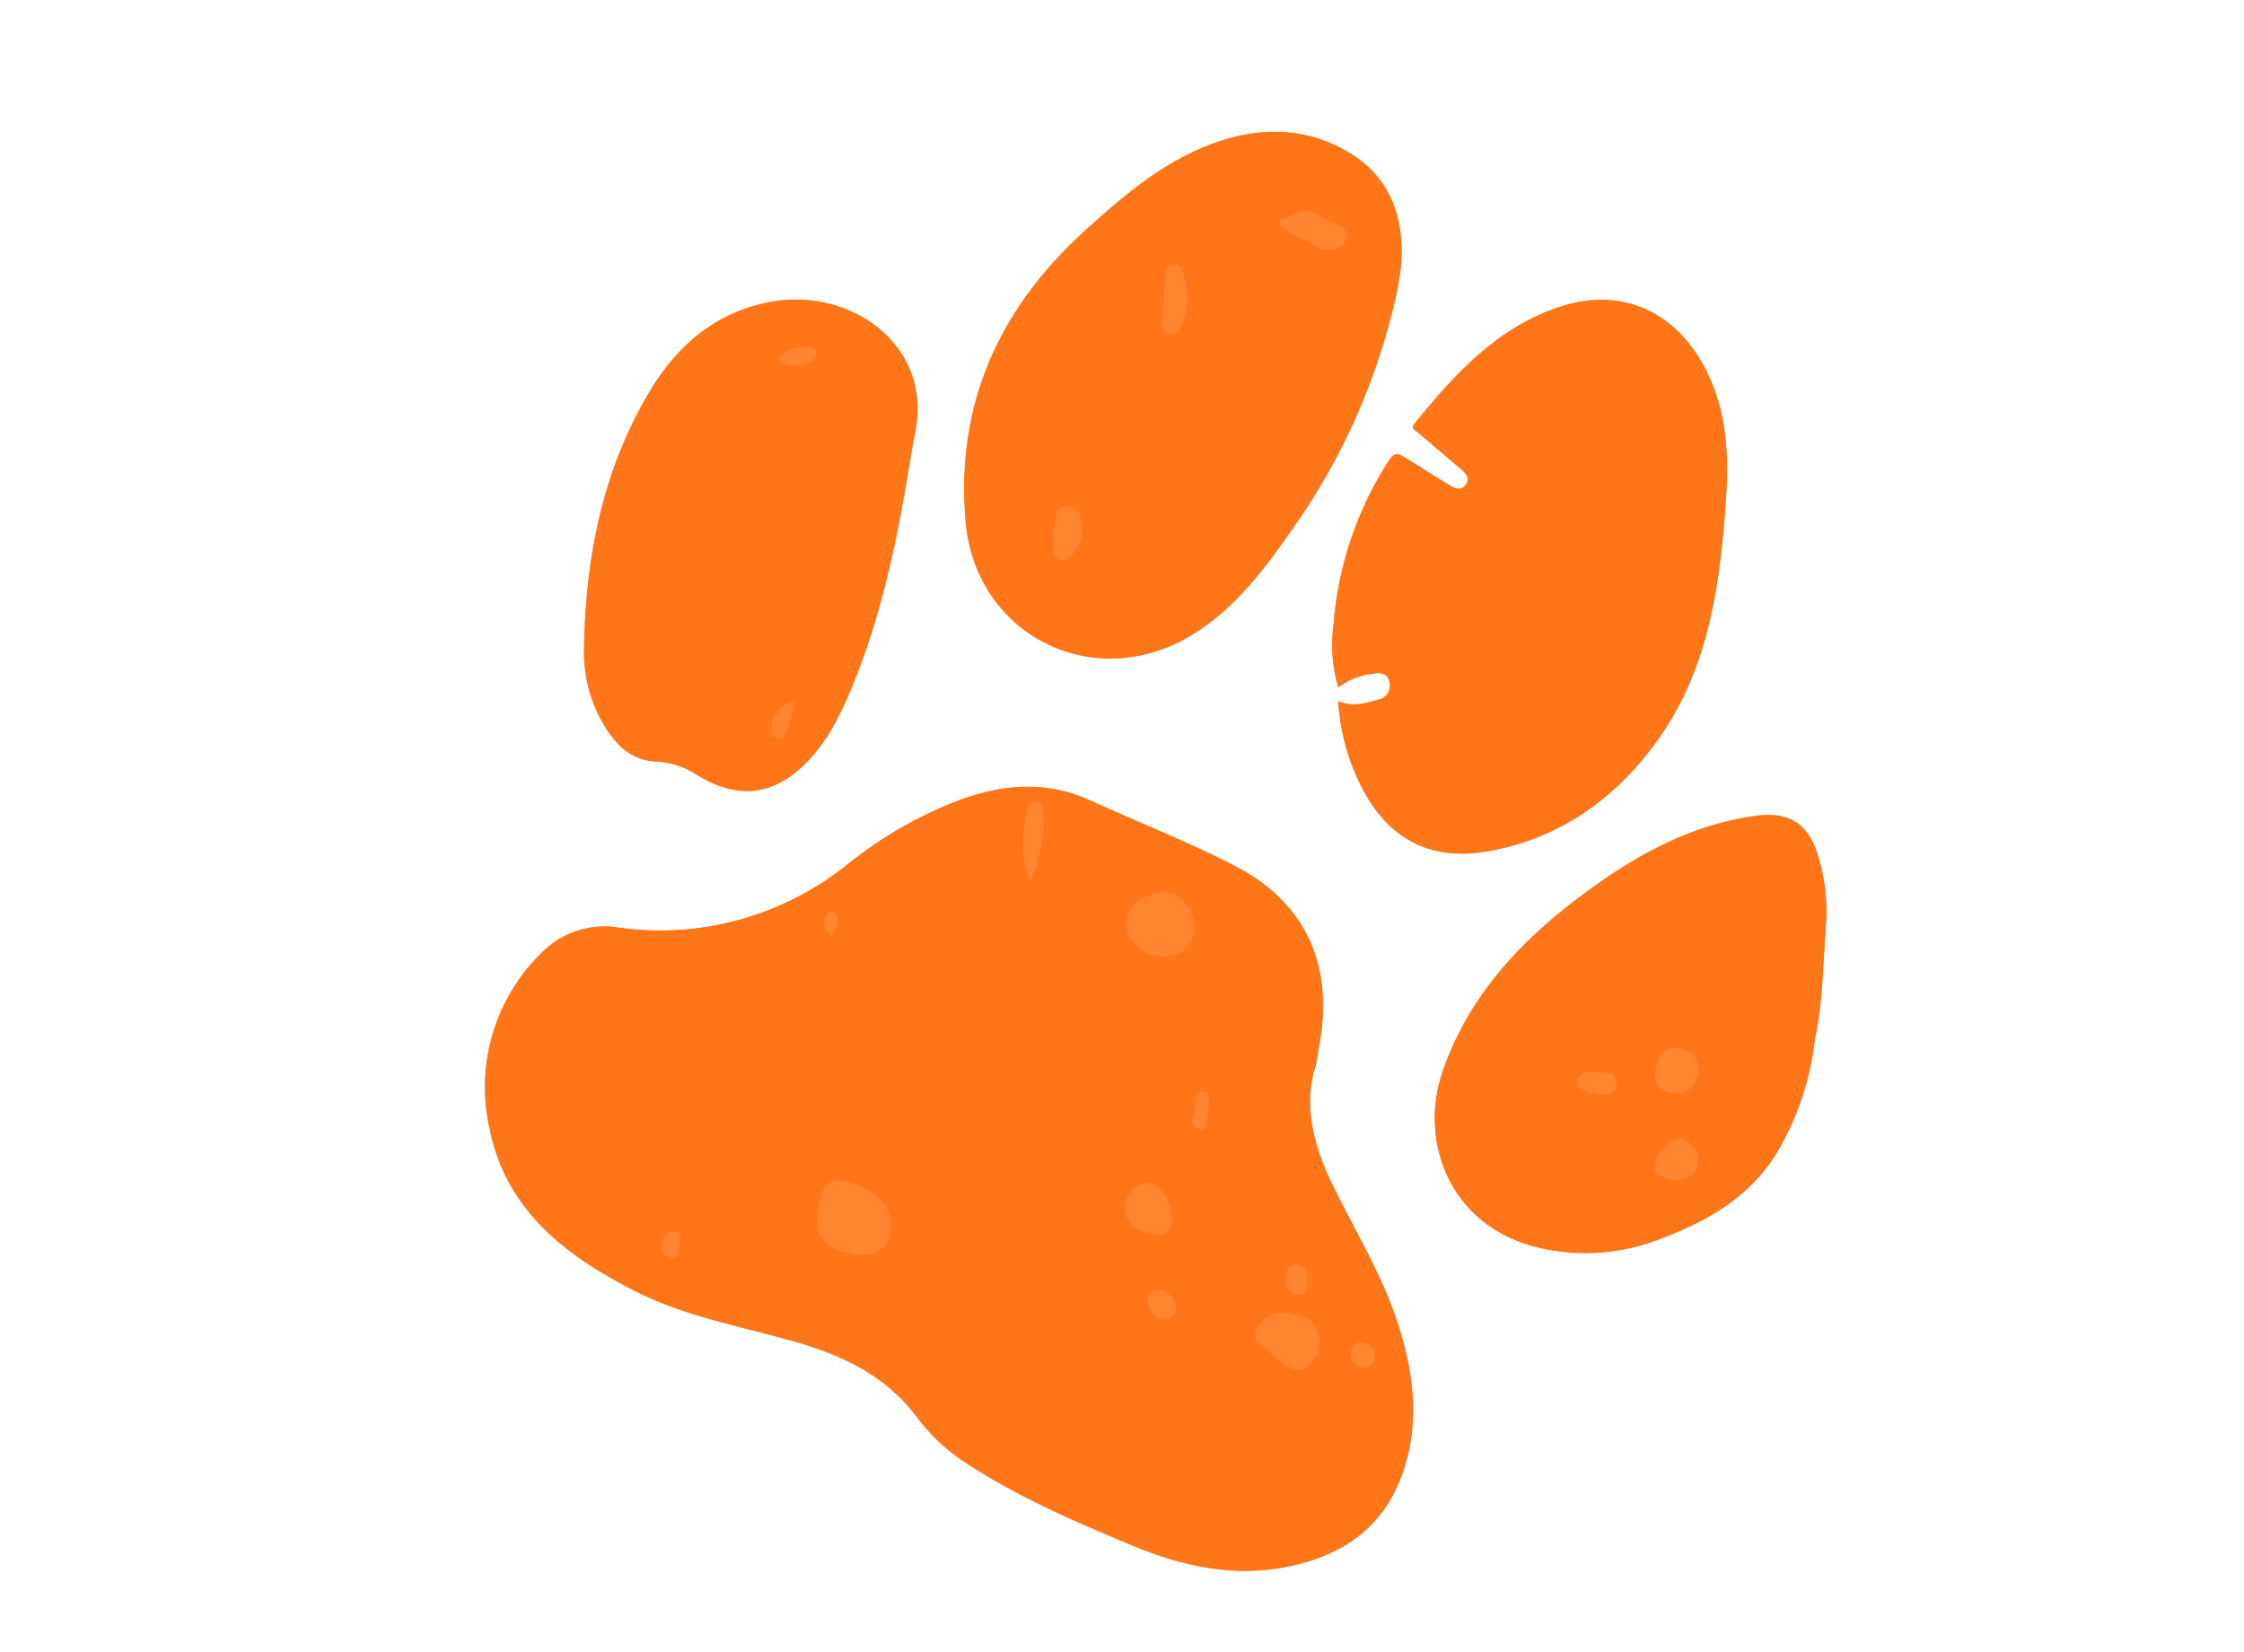
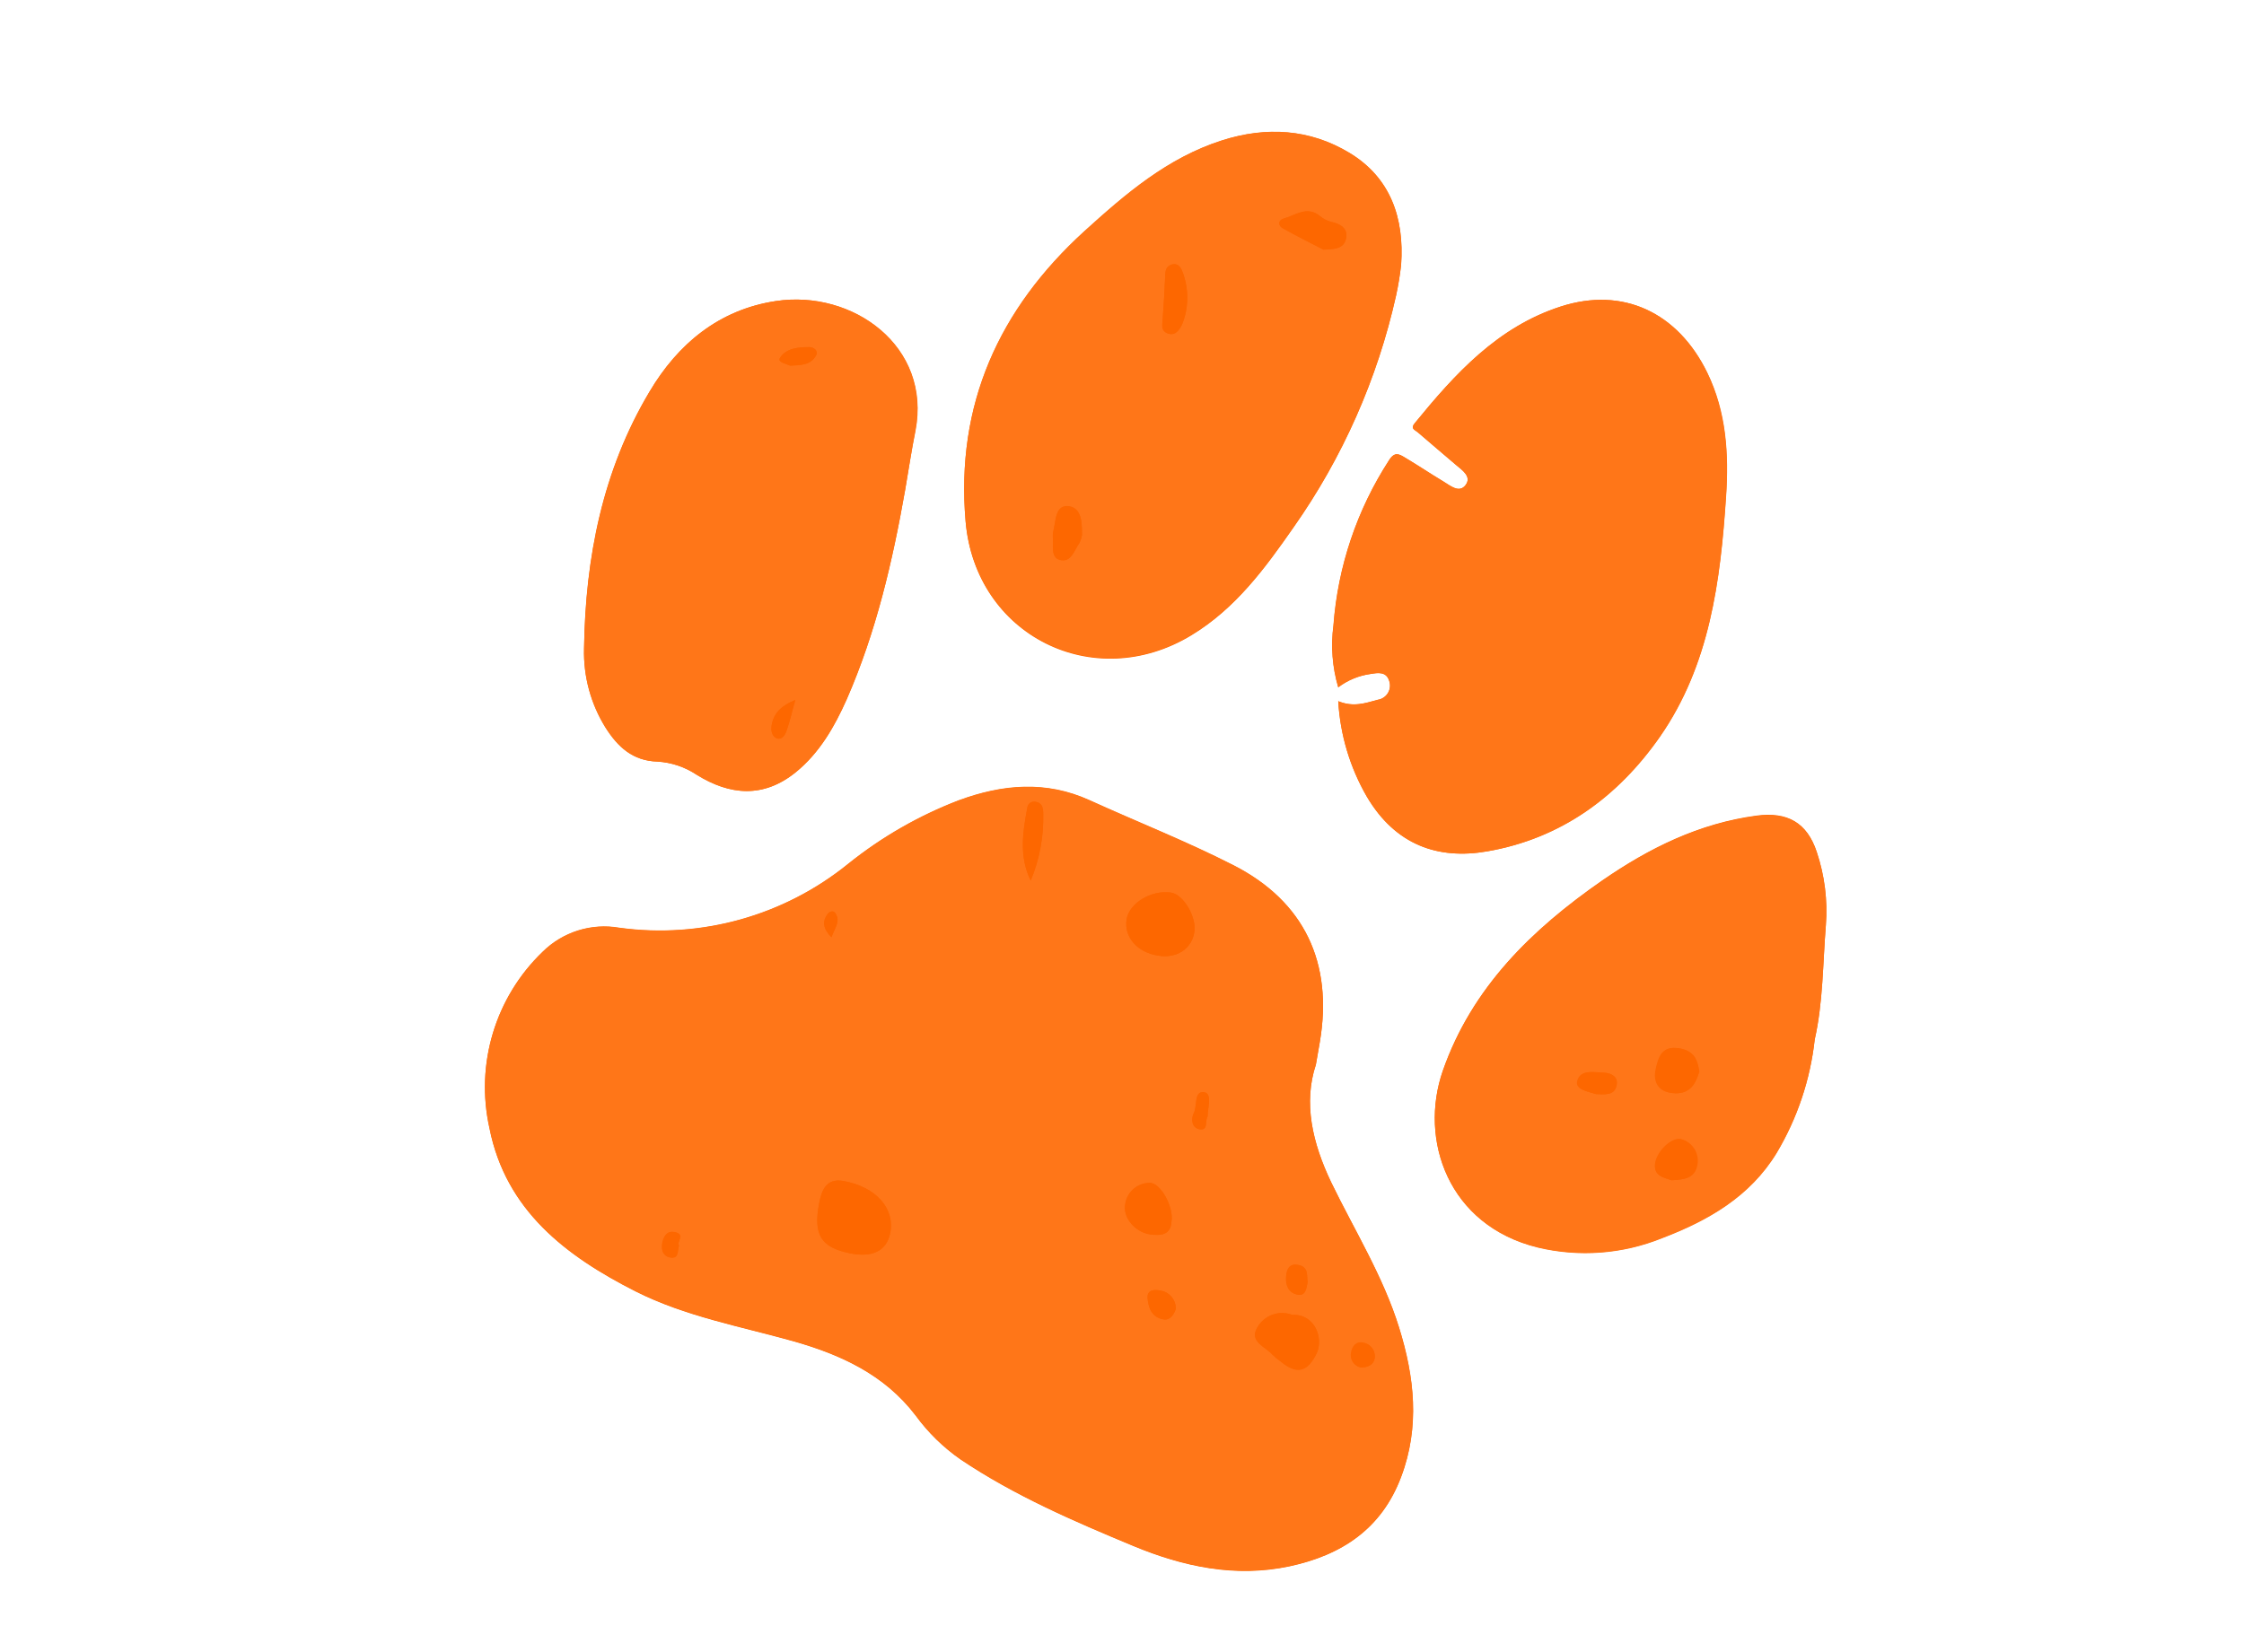
<svg xmlns="http://www.w3.org/2000/svg" id="Layer_1" data-name="Layer 1" viewBox="0 0 292 215">
  <defs>
    <style>
            .cls-1 {
-                 fill: #ff8531;
+                 fill: #fd6700;
            }

            .cls-2 {
                fill: #ff7618;
            }
        </style>
  </defs>
  <path class="cls-1" d="M171.23,138.57c.24-1.4.37-2.18.51-2.95,1.75-10.28-2-18.3-11.28-23-6.08-3.1-12.46-5.61-18.68-8.44-5.68-2.58-11.32-2.07-17,0a53.7,53.7,0,0,0-14.42,8.28,38.91,38.91,0,0,1-29.77,8.32,11.41,11.41,0,0,0-10,3.14,24.43,24.43,0,0,0-6.9,22.94c2.12,10.68,9.93,16.63,19,21.23,6.46,3.26,13.57,4.54,20.46,6.47,6.2,1.75,11.93,4.35,16,9.7a24.74,24.74,0,0,0,5.84,5.71c7,4.71,14.75,8.05,22.5,11.27,6.48,2.69,13.24,4.14,20.31,2.64,6.78-1.45,12-4.88,14.52-11.64,2.46-6.52,1.72-13-.27-19.42-2.08-6.7-5.78-12.66-8.83-18.9C170.76,148.74,169.58,143.55,171.23,138.57Zm2.91-47.3a28,28,0,0,0,3.71,12.42c3.73,6.33,9.3,8.22,15.62,7.13,9.6-1.65,17-7.06,22.52-14.93,6.49-9.35,7.87-20.25,8.6-31.26.37-5.55,0-11-2.44-16.11-3.84-7.88-11-11.23-19.07-8.62-8.21,2.65-13.75,8.76-19,15.19-.57.71,0,.85.39,1.17,1.68,1.42,3.33,2.86,5,4.27.85.71,2.07,1.52,1.22,2.62s-2,.06-2.88-.48c-1.68-1-3.31-2.1-5-3.11-.74-.44-1.33-.83-2.07.35a45.8,45.8,0,0,0-7.23,21.48,19.48,19.48,0,0,0,.62,8.07,9,9,0,0,1,4.24-1.74c.9-.17,2-.33,2.38.87a1.87,1.87,0,0,1-1.5,2.5C177.71,91.51,176.1,92.09,174.14,91.27Zm7.52-52.79a38.66,38.66,0,0,0,.66-4c.43-6.07-1.37-11.34-6.72-14.57-5.15-3.11-10.81-3.47-16.6-1.62-7.09,2.27-12.56,7-17.9,11.82C130,40.26,124.34,52.69,125.65,67.89c1.27,14.83,16.68,22.54,29.42,14.78,5.7-3.47,9.54-8.7,13.24-14A84.3,84.3,0,0,0,181.66,38.48Zm-63.88,25.3c.44-2.57.83-5.14,1.32-7.69,2.13-11-8.17-18.42-18.17-16.9C93.56,40.31,88.19,44.77,84.51,51,78.4,61.21,76.16,72.61,76,84.41a18.54,18.54,0,0,0,2.82,10.31c1.59,2.5,3.53,4.32,6.75,4.41a10.31,10.31,0,0,1,5.09,1.71c4.34,2.69,8.68,3.07,12.87-.3,3.13-2.53,5.09-6,6.67-9.54C114,82.29,116.14,73.1,117.78,63.78ZM236.14,135.3c1.09-4.82,1.05-9.89,1.45-14.91a24.16,24.16,0,0,0-1.19-9.52c-1.26-3.8-3.81-5.24-7.82-4.71-7.49,1-14,4.23-20.12,8.46-9.14,6.35-16.93,13.92-20.71,24.73-3.13,9,.68,20.17,12.36,23a26.62,26.62,0,0,0,16.15-1.21c6-2.29,11.45-5.39,14.93-11.1A36.69,36.69,0,0,0,236.14,135.3Z" />
  <path class="cls-2" d="M171.23,138.57c-1.65,5-.47,10.17,2,15.32,3,6.24,6.75,12.2,8.83,18.9,2,6.42,2.73,12.9.27,19.42-2.55,6.76-7.74,10.19-14.52,11.64-7.07,1.5-13.83.05-20.31-2.64-7.75-3.22-15.47-6.56-22.5-11.27a24.74,24.74,0,0,1-5.84-5.71c-4.07-5.35-9.8-7.95-16-9.7-6.89-1.93-14-3.21-20.46-6.47-9.08-4.6-16.89-10.55-19-21.23a24.43,24.43,0,0,1,6.9-22.94,11.41,11.41,0,0,1,10-3.14,38.91,38.91,0,0,0,29.77-8.32,53.7,53.7,0,0,1,14.42-8.28c5.66-2.08,11.3-2.59,17,0,6.22,2.83,12.6,5.34,18.68,8.44,9.29,4.74,13,12.76,11.28,23C171.6,136.39,171.47,137.17,171.23,138.57ZM110.6,163.13c2.92.59,4.73-.3,5.21-2.56.69-3.22-1.79-6.09-6.08-6.85-2.18-.38-2.8,1.1-3.15,2.92C105.82,160.71,106.8,162.36,110.6,163.13Zm40.13-38.74c2.42.39,4.36-.9,4.69-3.1.29-1.93-1.42-4.84-3-5.1-2.54-.41-5.5,1.36-5.82,3.48C146.24,122,148,124,150.73,124.39Zm17.42,46.76a3.7,3.7,0,0,0-4.58,1.71c-1,1.76,1.1,2.39,2,3.43a8.28,8.28,0,0,0,1.07.89c2.12,1.76,3.51,1.41,4.71-1.06C172.23,174.24,171.15,171,168.15,171.15ZM152.44,159c.31-1.89-1.42-5.07-2.83-5a3.23,3.23,0,0,0-3.18,2.68c-.38,1.72,1.17,3.64,3.16,4C151,160.86,152.34,160.78,152.44,159Zm-18.32-44.37a21.37,21.37,0,0,0,1.64-8.67c0-.71-.09-1.45-1-1.59a.88.88,0,0,0-1.06.71C133.08,108.25,132.57,111.45,134.12,114.62ZM153,170.39a2.37,2.37,0,0,0-2.08-2.42c-.65-.12-1.62-.13-1.58.89.06,1.3.49,2.56,2,2.86C152.23,171.91,152.72,171.2,153,170.39Zm17.14-3.57c-.14-.71.22-1.89-1.21-2.17-1.19-.23-1.5.56-1.58,1.48-.09,1.09.22,2.08,1.38,2.36S170,167.85,170.16,166.82Zm7,11.17c.82,0,1.63-.34,1.75-1.17a1.75,1.75,0,0,0-1.44-2c-1-.24-1.47.49-1.61,1.24A1.63,1.63,0,0,0,177.11,178Zm-20-32.65c0-1.14.62-3-.41-3.16-1.42-.24-.9,1.75-1.38,2.7-.38.75-.29,1.9.71,2.1C157.26,147.22,156.77,145.91,157.13,145.34ZM88.35,162.1c-.32-.44.87-1.44-.55-1.73-1-.23-1.44.55-1.61,1.29s0,1.84,1,2S88.16,162.9,88.35,162.1ZM108.19,122c.41-1.2,1.25-2.07.48-3.17-.25-.36-.73-.21-1,.15C107,119.91,107.05,120.82,108.19,122Z" />
  <path class="cls-2" d="M174.14,91.27c2,.82,3.57.24,5.13-.18a1.87,1.87,0,0,0,1.5-2.5c-.4-1.2-1.48-1-2.38-.87a9,9,0,0,0-4.24,1.74,19.48,19.48,0,0,1-.62-8.07,45.8,45.8,0,0,1,7.23-21.48c.74-1.18,1.33-.79,2.07-.35,1.69,1,3.32,2.1,5,3.11.9.54,2.06,1.54,2.88.48s-.37-1.91-1.22-2.62c-1.69-1.41-3.34-2.85-5-4.27-.38-.32-1-.46-.39-1.17,5.25-6.43,10.79-12.54,19-15.19,8.06-2.61,15.23.74,19.07,8.62,2.49,5.11,2.81,10.56,2.44,16.11-.73,11-2.11,21.91-8.6,31.26-5.48,7.87-12.92,13.28-22.52,14.93-6.32,1.09-11.89-.8-15.62-7.13A28,28,0,0,1,174.14,91.27Z" />
  <path class="cls-2" d="M181.66,38.48a84.3,84.3,0,0,1-13.35,30.14c-3.7,5.35-7.54,10.58-13.24,14-12.74,7.76-28.15,0-29.42-14.78-1.31-15.2,4.33-27.63,15.45-37.75,5.34-4.86,10.81-9.55,17.9-11.82,5.79-1.85,11.45-1.49,16.6,1.62,5.35,3.23,7.15,8.5,6.72,14.57A38.66,38.66,0,0,1,181.66,38.48Zm-9.43-6c1.28-.08,2.65,0,2.93-1.48.25-1.28-.73-1.87-1.93-2.13a3.52,3.52,0,0,1-1.43-.72c-1.72-1.45-3.25-.11-4.81.31-.67.19-.69.9-.07,1.24C168.68,30.71,170.5,31.6,172.23,32.5Zm-17.9,8a9.45,9.45,0,0,0-.38-4.9c-.19-.53-.53-1.43-1.49-1.15-.74.21-.81.83-.84,1.51-.08,1.89-.19,3.78-.33,5.66-.06.74-.14,1.5.7,1.8s1.44-.45,1.8-1.12A8.93,8.93,0,0,0,154.33,40.5ZM140.79,69.63c0-1.41.06-3.46-1.71-3.71s-1.68,1.84-2,3.15A2.93,2.93,0,0,0,137,70c.09,1-.31,2.54.87,2.88,1.51.44,1.89-1.25,2.59-2.21A3.83,3.83,0,0,0,140.79,69.63Z" />
  <path class="cls-2" d="M117.78,63.78C116.14,73.1,114,82.29,110.17,91c-1.58,3.59-3.54,7-6.67,9.54-4.19,3.37-8.53,3-12.87.3a10.31,10.31,0,0,0-5.09-1.71c-3.22-.09-5.16-1.91-6.75-4.41A18.54,18.54,0,0,1,76,84.41c.19-11.8,2.43-23.2,8.54-33.46,3.68-6.18,9-10.64,16.42-11.76,10-1.52,20.3,5.87,18.17,16.9C118.61,58.64,118.22,61.21,117.78,63.78ZM103.49,91.11c-2,.82-2.91,1.85-3.1,3.47-.07.64.09,1.35.75,1.54s1-.46,1.18-.92C102.76,94,103,92.73,103.49,91.11Zm-.7-43.52c1.27-.06,2.69,0,3.41-1.35.31-.58-.3-1.06-.91-1.06-1.41,0-2.94.13-3.77,1.36C101.11,47.15,102.22,47.3,102.79,47.59Z" />
  <path class="cls-2" d="M236.14,135.3a36.69,36.69,0,0,1-4.95,14.78c-3.48,5.71-8.92,8.81-14.93,11.1a26.62,26.62,0,0,1-16.15,1.21c-11.68-2.87-15.49-14.06-12.36-23,3.78-10.81,11.57-18.38,20.71-24.73,6.09-4.23,12.63-7.47,20.12-8.46,4-.53,6.56.91,7.82,4.71a24.16,24.16,0,0,1,1.19,9.52C237.19,125.41,237.23,130.48,236.14,135.3Zm-15,4.26c-.2-1.49-.59-2.78-2.63-3.11-2.28-.36-2.69,1.23-3,2.7-.37,1.65.26,2.95,2.2,3.13S220.54,141.47,221.09,139.56Zm-3.59,14.06c1.43-.09,3.05-.14,3.34-2.06a2.91,2.91,0,0,0-2-3.25c-1.21-.43-3.29,1.55-3.46,3.19C215.19,153,216.34,153.25,217.5,153.62Zm-9.82-11.21c1.09,0,2.39.27,2.66-1.2.2-1.06-.73-1.54-1.65-1.58-1.3-.06-3.11-.46-3.47,1.12C205,141.84,206.66,142.08,207.68,142.41Z" />
  <path class="cls-1" d="M110.6,163.13c-3.8-.77-4.78-2.42-4-6.49.35-1.82,1-3.3,3.15-2.92,4.29.76,6.77,3.63,6.08,6.85C115.33,162.83,113.52,163.72,110.6,163.13Z" />
  <path class="cls-1" d="M150.73,124.39c-2.73-.43-4.49-2.44-4.13-4.72.32-2.12,3.28-3.89,5.82-3.48,1.58.26,3.29,3.17,3,5.1C155.09,123.49,153.15,124.78,150.73,124.39Z" />
  <path class="cls-1" d="M168.15,171.15c3-.12,4.08,3.09,3.18,5-1.2,2.47-2.59,2.82-4.71,1.06a8.28,8.28,0,0,1-1.07-.89c-.88-1-3-1.67-2-3.43A3.7,3.7,0,0,1,168.15,171.15Z" />
  <path class="cls-1" d="M152.44,159c-.1,1.79-1.4,1.87-2.85,1.63-2-.33-3.54-2.25-3.16-4a3.23,3.23,0,0,1,3.18-2.68C151,153.92,152.75,157.1,152.44,159Z" />
  <path class="cls-1" d="M134.12,114.62c-1.55-3.17-1-6.37-.44-9.55a.88.88,0,0,1,1.06-.71c.93.14,1,.88,1,1.59A21.37,21.37,0,0,1,134.12,114.62Z" />
  <path class="cls-1" d="M153,170.39c-.3.81-.79,1.52-1.69,1.33-1.48-.3-1.91-1.56-2-2.86,0-1,.93-1,1.58-.89A2.37,2.37,0,0,1,153,170.39Z" />
  <path class="cls-1" d="M170.16,166.82c-.17,1-.33,1.92-1.41,1.67s-1.47-1.27-1.38-2.36c.08-.92.39-1.71,1.58-1.48C170.38,164.93,170,166.11,170.16,166.82Z" />
  <path class="cls-1" d="M177.11,178a1.63,1.63,0,0,1-1.3-2c.14-.75.61-1.48,1.61-1.24a1.75,1.75,0,0,1,1.44,2C178.74,177.65,177.93,178,177.11,178Z" />
  <path class="cls-1" d="M157.13,145.34c-.36.57.13,1.88-1.08,1.64-1-.2-1.09-1.35-.71-2.1.48-.95,0-2.94,1.38-2.7C157.75,142.36,157.15,144.2,157.13,145.34Z" />
  <path class="cls-1" d="M88.35,162.1c-.19.8,0,1.79-1.11,1.59s-1.24-1.16-1-2,.56-1.52,1.61-1.29C89.22,160.66,88,161.66,88.35,162.1Z" />
  <path class="cls-1" d="M108.19,122c-1.14-1.16-1.16-2.07-.5-3,.25-.36.73-.51,1-.15C109.44,119.91,108.6,120.78,108.19,122Z" />
  <path class="cls-1" d="M172.23,32.5c-1.73-.9-3.55-1.79-5.31-2.78-.62-.34-.6-1,.07-1.24,1.56-.42,3.09-1.76,4.81-.31a3.52,3.52,0,0,0,1.43.72c1.2.26,2.18.85,1.93,2.13C174.88,32.47,173.51,32.42,172.23,32.5Z" />
  <path class="cls-1" d="M154.33,40.5a8.93,8.93,0,0,1-.54,1.8c-.36.67-.82,1.46-1.8,1.12s-.76-1.06-.7-1.8c.14-1.88.25-3.77.33-5.66,0-.68.1-1.3.84-1.51,1-.28,1.3.62,1.49,1.15A9.45,9.45,0,0,1,154.33,40.5Z" />
  <path class="cls-1" d="M140.79,69.63a3.83,3.83,0,0,1-.31,1c-.7,1-1.08,2.65-2.59,2.21-1.18-.34-.78-1.84-.87-2.88a2.93,2.93,0,0,1,.07-.93c.31-1.31.25-3.39,2-3.15S140.75,68.22,140.79,69.63Z" />
  <path class="cls-1" d="M103.49,91.11c-.45,1.62-.73,2.88-1.17,4.09-.16.46-.58,1.09-1.18.92s-.82-.9-.75-1.54C100.58,93,101.53,91.93,103.49,91.11Z" />
  <path class="cls-1" d="M102.79,47.59c-.57-.29-1.68-.44-1.27-1.05.83-1.23,2.36-1.34,3.77-1.36.61,0,1.22.48.91,1.06C105.48,47.6,104.06,47.53,102.79,47.59Z" />
  <path class="cls-1" d="M221.09,139.56c-.55,1.91-1.57,2.9-3.45,2.72s-2.57-1.48-2.2-3.13c.33-1.47.74-3.06,3-2.7C220.5,136.78,220.89,138.07,221.09,139.56Z" />
  <path class="cls-1" d="M217.5,153.62c-1.16-.37-2.31-.65-2.15-2.12.17-1.64,2.25-3.62,3.46-3.19a2.91,2.91,0,0,1,2,3.25C220.55,153.48,218.93,153.53,217.5,153.62Z" />
  <path class="cls-1" d="M207.68,142.41c-1-.33-2.71-.57-2.46-1.66.36-1.58,2.17-1.18,3.47-1.12.92,0,1.85.52,1.65,1.58C210.07,142.68,208.77,142.42,207.68,142.41Z" />
</svg>
